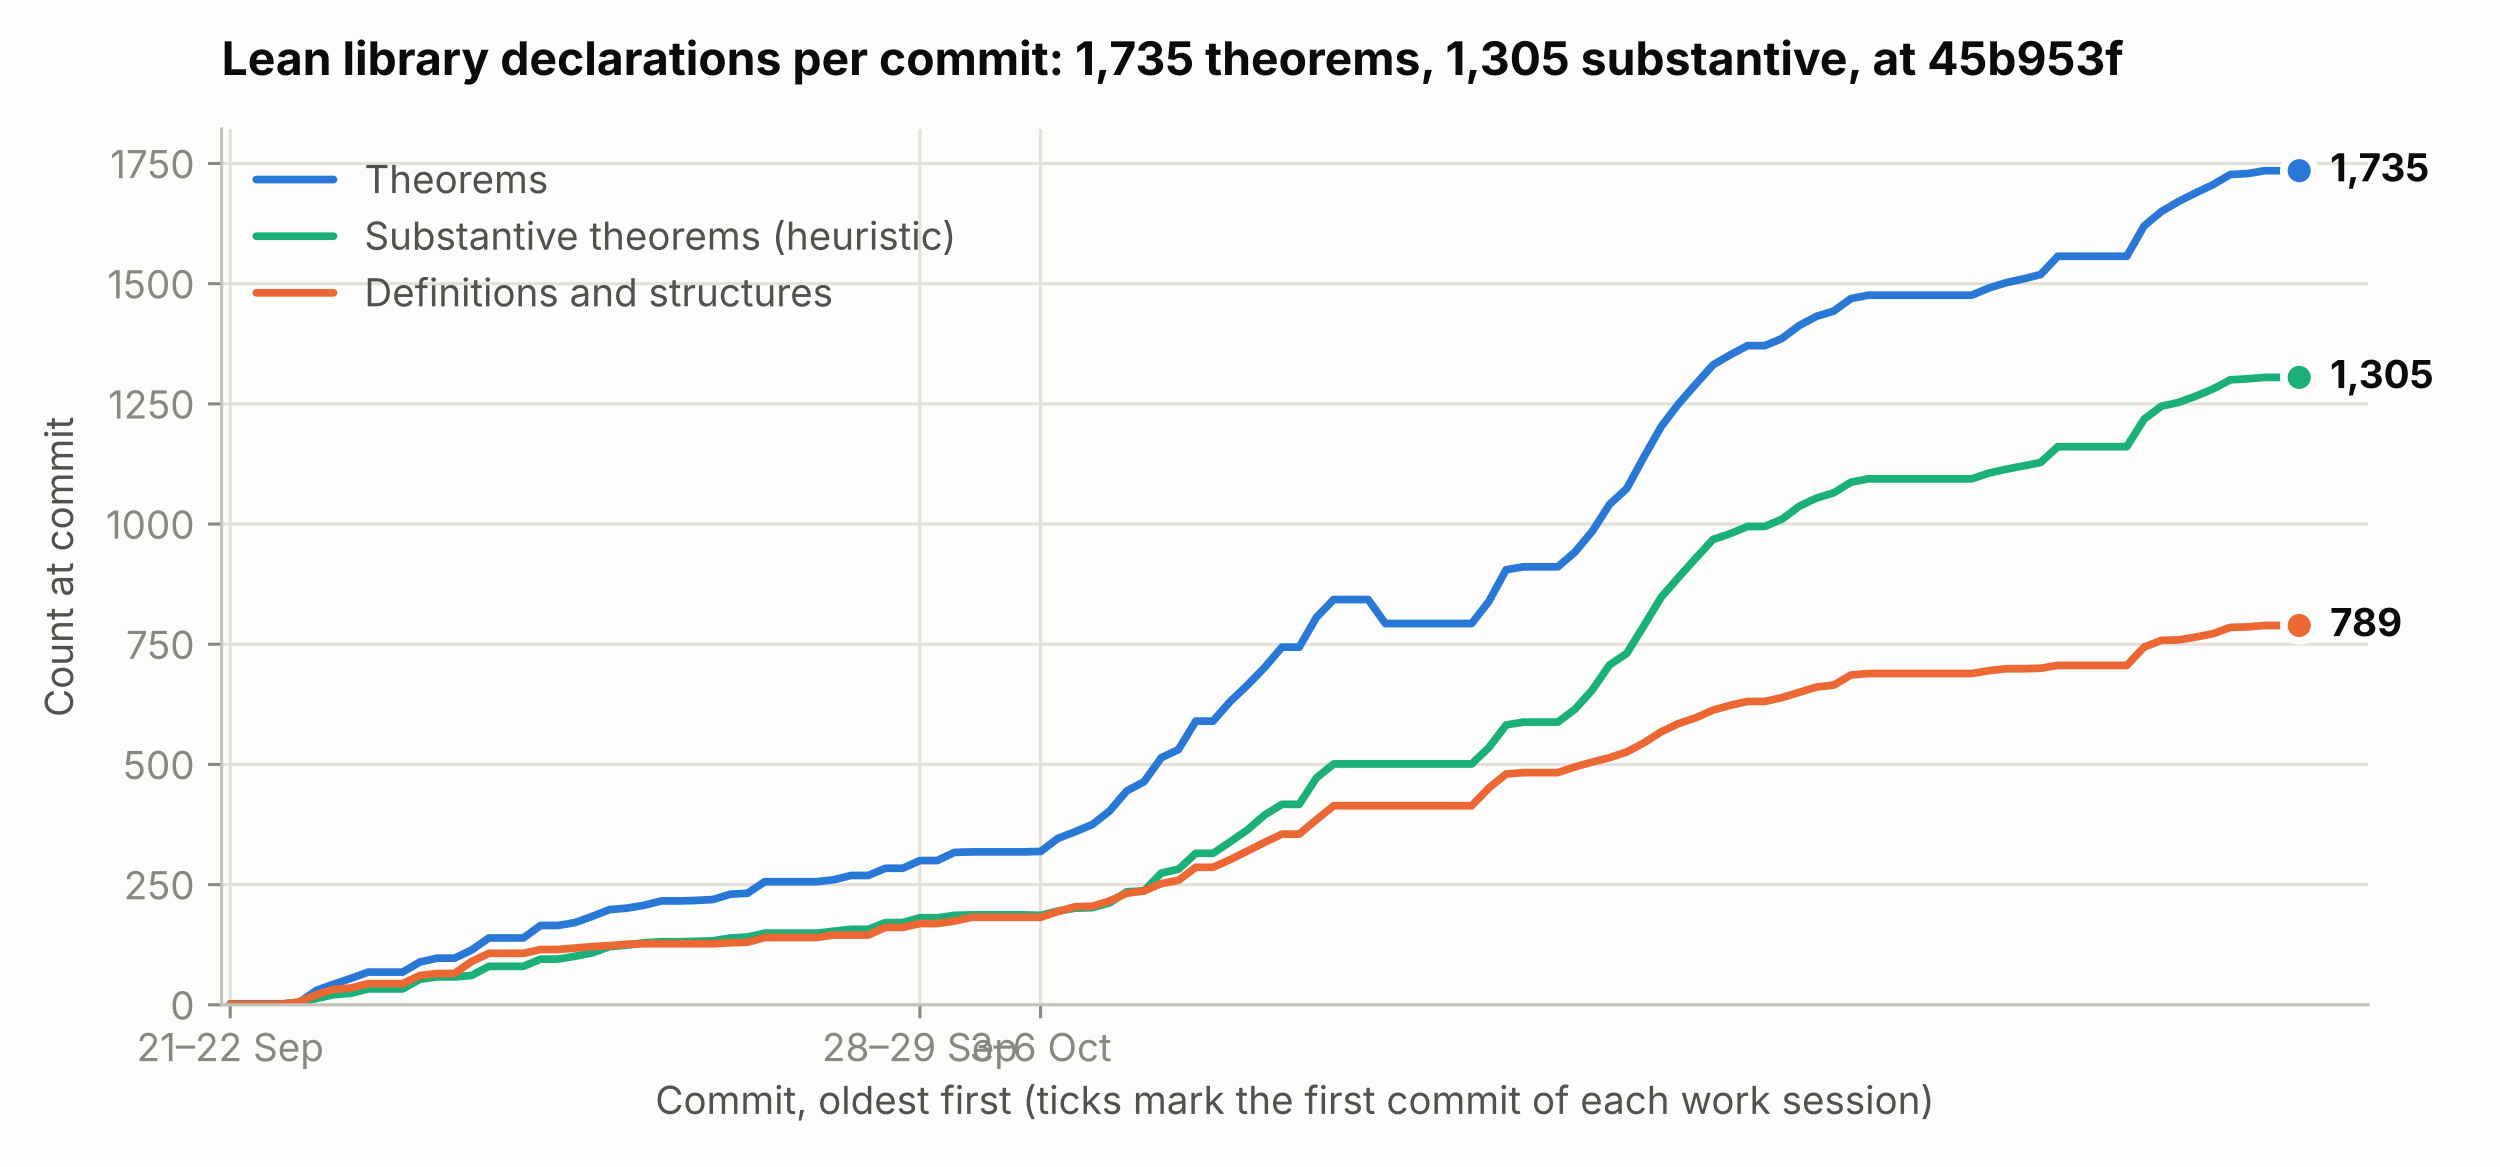
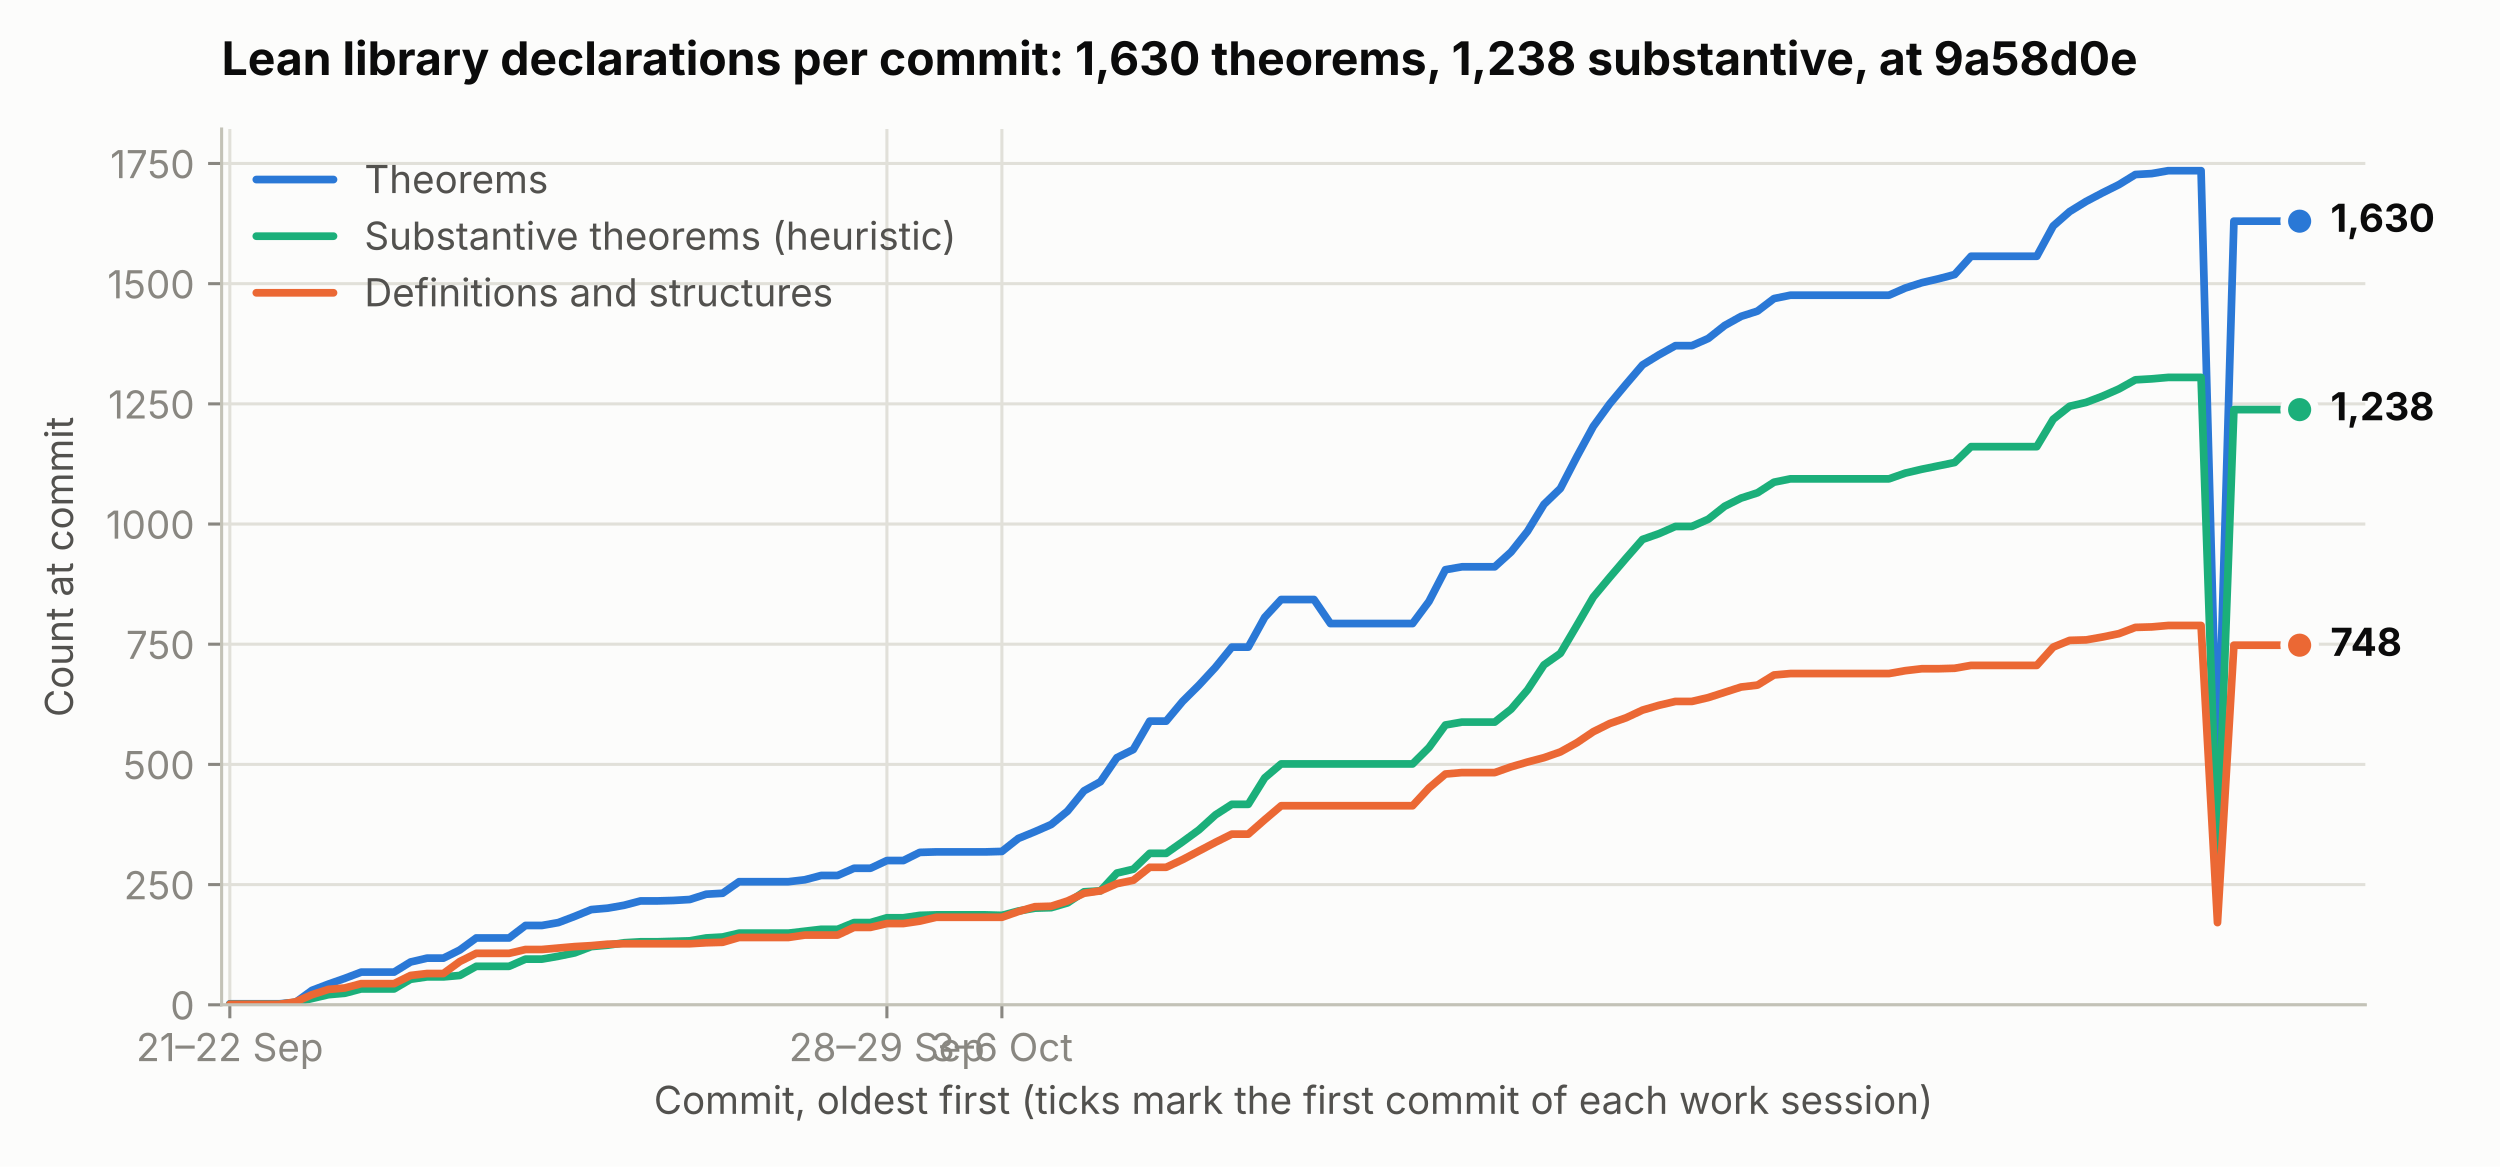
<svg xmlns="http://www.w3.org/2000/svg" xmlns:xlink="http://www.w3.org/1999/xlink" width="648pt" height="302.4pt" viewBox="0 0 648 302.4" version="1.1">
  <defs>
    <style type="text/css">*{stroke-linejoin: round; stroke-linecap: butt}</style>
  </defs>
  <g id="figure_1">
    <g id="patch_1">
      <path d="M 0 302.4 L 648 302.4 L 648 0 L 0 0 z " style="fill: #fcfcfb" />
    </g>
    <g id="axes_1">
      <g id="patch_2">
-         <path d="M 57.44 260.44 L 613.835 260.44 L 613.835 33.44 L 57.44 33.44 z " style="fill: #fcfcfb" />
+         <path d="M 57.44 260.44 L 613.093 260.44 L 613.093 33.44 L 57.44 33.44 z " style="fill: #fcfcfb" />
      </g>
      <g id="matplotlib.axis_1">
        <g id="xtick_1">
          <g id="line2d_1">
-             <path d="M 59.675 260.44 L 59.675 33.44 " clip-path="url(#p186a2ca321)" style="fill: none; stroke: #e1e0d9; stroke-width: 0.8; stroke-linecap: square" />
+             <path d="M 59.569 260.44 L 59.569 33.44 " clip-path="url(#p487f789a6a)" style="fill: none; stroke: #e1e0d9; stroke-width: 0.8; stroke-linecap: square" />
          </g>
          <g id="line2d_2">
            <defs>
              <path id="m02e6627c96" d="M 0 0 L 0 3.5 " style="stroke: #898781; stroke-width: 0.8" />
            </defs>
            <g>
-               <use xlink:href="#m02e6627c96" x="59.675" y="260.44" style="fill: #898781; stroke: #898781; stroke-width: 0.8" />
+               <use xlink:href="#m02e6627c96" x="59.569" y="260.44" style="fill: #898781; stroke: #898781; stroke-width: 0.8" />
            </g>
          </g>
          <g id="text_1">
-             <text style="font-size: 10px; font-family: 'Inter', 'Helvetica Neue', 'Arial', 'DejaVu Sans', sans-serif; text-anchor: middle; fill: #898781" x="59.675" y="275.038" transform="rotate(-0 59.67452 275.0384)">21–22 Sep</text>
+             <text style="font-size: 10px; font-family: 'Inter', 'Helvetica Neue', 'Arial', 'DejaVu Sans', sans-serif; text-anchor: middle; fill: #898781" x="59.569" y="275.038" transform="rotate(-0 59.56894 275.0384)">21–22 Sep</text>
          </g>
        </g>
        <g id="xtick_2">
          <g id="line2d_3">
-             <path d="M 238.436 260.44 L 238.436 33.44 " clip-path="url(#p186a2ca321)" style="fill: none; stroke: #e1e0d9; stroke-width: 0.8; stroke-linecap: square" />
+             <path d="M 229.884 260.44 L 229.884 33.44 " clip-path="url(#p487f789a6a)" style="fill: none; stroke: #e1e0d9; stroke-width: 0.8; stroke-linecap: square" />
          </g>
          <g id="line2d_4">
            <g>
-               <use xlink:href="#m02e6627c96" x="238.436" y="260.44" style="fill: #898781; stroke: #898781; stroke-width: 0.8" />
+               <use xlink:href="#m02e6627c96" x="229.884" y="260.44" style="fill: #898781; stroke: #898781; stroke-width: 0.8" />
            </g>
          </g>
          <g id="text_2">
-             <text style="font-size: 10px; font-family: 'Inter', 'Helvetica Neue', 'Arial', 'DejaVu Sans', sans-serif; text-anchor: middle; fill: #898781" x="238.436" y="275.038" transform="rotate(-0 238.4359 275.0384)">28–29 Sep</text>
+             <text style="font-size: 10px; font-family: 'Inter', 'Helvetica Neue', 'Arial', 'DejaVu Sans', sans-serif; text-anchor: middle; fill: #898781" x="229.884" y="275.038" transform="rotate(-0 229.8841 275.0384)">28–29 Sep</text>
          </g>
        </g>
        <g id="xtick_3">
          <g id="line2d_5">
-             <path d="M 269.719 260.44 L 269.719 33.44 " clip-path="url(#p186a2ca321)" style="fill: none; stroke: #e1e0d9; stroke-width: 0.8; stroke-linecap: square" />
+             <path d="M 259.689 260.44 L 259.689 33.44 " clip-path="url(#p487f789a6a)" style="fill: none; stroke: #e1e0d9; stroke-width: 0.8; stroke-linecap: square" />
          </g>
          <g id="line2d_6">
            <g>
-               <use xlink:href="#m02e6627c96" x="269.719" y="260.44" style="fill: #898781; stroke: #898781; stroke-width: 0.8" />
+               <use xlink:href="#m02e6627c96" x="259.689" y="260.44" style="fill: #898781; stroke: #898781; stroke-width: 0.8" />
            </g>
          </g>
          <g id="text_3">
-             <text style="font-size: 10px; font-family: 'Inter', 'Helvetica Neue', 'Arial', 'DejaVu Sans', sans-serif; text-anchor: middle; fill: #898781" x="269.719" y="275.038" transform="rotate(-0 269.7192 275.0384)">3–6 Oct</text>
+             <text style="font-size: 10px; font-family: 'Inter', 'Helvetica Neue', 'Arial', 'DejaVu Sans', sans-serif; text-anchor: middle; fill: #898781" x="259.689" y="275.038" transform="rotate(-0 259.6892 275.0384)">3–6 Oct</text>
          </g>
        </g>
        <g id="text_4">
-           <text style="font-size: 10px; font-family: 'Inter', 'Helvetica Neue', 'Arial', 'DejaVu Sans', sans-serif; text-anchor: middle; fill: #52514e" x="335.637" y="288.717" transform="rotate(-0 335.6375 288.7166)">Commit, oldest first (ticks mark the first commit of each work session)</text>
+           <text style="font-size: 10px; font-family: 'Inter', 'Helvetica Neue', 'Arial', 'DejaVu Sans', sans-serif; text-anchor: middle; fill: #52514e" x="335.267" y="288.717" transform="rotate(-0 335.2666 288.7166)">Commit, oldest first (ticks mark the first commit of each work session)</text>
        </g>
      </g>
      <g id="matplotlib.axis_2">
        <g id="ytick_1">
          <g id="line2d_7">
-             <path d="M 57.44 260.44 L 613.835 260.44 " clip-path="url(#p186a2ca321)" style="fill: none; stroke: #e1e0d9; stroke-width: 0.8; stroke-linecap: square" />
+             <path d="M 57.44 260.44 L 613.093 260.44 " clip-path="url(#p487f789a6a)" style="fill: none; stroke: #e1e0d9; stroke-width: 0.8; stroke-linecap: square" />
          </g>
          <g id="line2d_8">
            <defs>
              <path id="mba09e6026b" d="M 0 0 L -3.5 0 " style="stroke: #898781; stroke-width: 0.8" />
            </defs>
            <g>
              <use xlink:href="#mba09e6026b" x="57.44" y="260.44" style="fill: #898781; stroke: #898781; stroke-width: 0.8" />
            </g>
          </g>
          <g id="text_5">
            <text style="font-size: 10px; font-family: 'Inter', 'Helvetica Neue', 'Arial', 'DejaVu Sans', sans-serif; text-anchor: end; fill: #898781" x="50.44" y="264.239" transform="rotate(-0 50.44 264.2392)">0</text>
          </g>
        </g>
        <g id="ytick_2">
          <g id="line2d_9">
-             <path d="M 57.44 229.288 L 613.835 229.288 " clip-path="url(#p186a2ca321)" style="fill: none; stroke: #e1e0d9; stroke-width: 0.8; stroke-linecap: square" />
+             <path d="M 57.44 229.288 L 613.093 229.288 " clip-path="url(#p487f789a6a)" style="fill: none; stroke: #e1e0d9; stroke-width: 0.8; stroke-linecap: square" />
          </g>
          <g id="line2d_10">
            <g>
              <use xlink:href="#mba09e6026b" x="57.44" y="229.288" style="fill: #898781; stroke: #898781; stroke-width: 0.8" />
            </g>
          </g>
          <g id="text_6">
            <text style="font-size: 10px; font-family: 'Inter', 'Helvetica Neue', 'Arial', 'DejaVu Sans', sans-serif; text-anchor: end; fill: #898781" x="50.44" y="233.087" transform="rotate(-0 50.44 233.087)">250</text>
          </g>
        </g>
        <g id="ytick_3">
          <g id="line2d_11">
-             <path d="M 57.44 198.136 L 613.835 198.136 " clip-path="url(#p186a2ca321)" style="fill: none; stroke: #e1e0d9; stroke-width: 0.8; stroke-linecap: square" />
+             <path d="M 57.44 198.136 L 613.093 198.136 " clip-path="url(#p487f789a6a)" style="fill: none; stroke: #e1e0d9; stroke-width: 0.8; stroke-linecap: square" />
          </g>
          <g id="line2d_12">
            <g>
              <use xlink:href="#mba09e6026b" x="57.44" y="198.136" style="fill: #898781; stroke: #898781; stroke-width: 0.8" />
            </g>
          </g>
          <g id="text_7">
            <text style="font-size: 10px; font-family: 'Inter', 'Helvetica Neue', 'Arial', 'DejaVu Sans', sans-serif; text-anchor: end; fill: #898781" x="50.44" y="201.935" transform="rotate(-0 50.44 201.9348)">500</text>
          </g>
        </g>
        <g id="ytick_4">
          <g id="line2d_13">
-             <path d="M 57.44 166.983 L 613.835 166.983 " clip-path="url(#p186a2ca321)" style="fill: none; stroke: #e1e0d9; stroke-width: 0.8; stroke-linecap: square" />
+             <path d="M 57.44 166.983 L 613.093 166.983 " clip-path="url(#p487f789a6a)" style="fill: none; stroke: #e1e0d9; stroke-width: 0.8; stroke-linecap: square" />
          </g>
          <g id="line2d_14">
            <g>
              <use xlink:href="#mba09e6026b" x="57.44" y="166.983" style="fill: #898781; stroke: #898781; stroke-width: 0.8" />
            </g>
          </g>
          <g id="text_8">
            <text style="font-size: 10px; font-family: 'Inter', 'Helvetica Neue', 'Arial', 'DejaVu Sans', sans-serif; text-anchor: end; fill: #898781" x="50.44" y="170.783" transform="rotate(-0 50.44 170.7826)">750</text>
          </g>
        </g>
        <g id="ytick_5">
          <g id="line2d_15">
-             <path d="M 57.44 135.831 L 613.835 135.831 " clip-path="url(#p186a2ca321)" style="fill: none; stroke: #e1e0d9; stroke-width: 0.8; stroke-linecap: square" />
+             <path d="M 57.44 135.831 L 613.093 135.831 " clip-path="url(#p487f789a6a)" style="fill: none; stroke: #e1e0d9; stroke-width: 0.8; stroke-linecap: square" />
          </g>
          <g id="line2d_16">
            <g>
              <use xlink:href="#mba09e6026b" x="57.44" y="135.831" style="fill: #898781; stroke: #898781; stroke-width: 0.8" />
            </g>
          </g>
          <g id="text_9">
            <text style="font-size: 10px; font-family: 'Inter', 'Helvetica Neue', 'Arial', 'DejaVu Sans', sans-serif; text-anchor: end; fill: #898781" x="50.44" y="139.63" transform="rotate(-0 50.44 139.6303)">1000</text>
          </g>
        </g>
        <g id="ytick_6">
          <g id="line2d_17">
-             <path d="M 57.44 104.679 L 613.835 104.679 " clip-path="url(#p186a2ca321)" style="fill: none; stroke: #e1e0d9; stroke-width: 0.8; stroke-linecap: square" />
+             <path d="M 57.44 104.679 L 613.093 104.679 " clip-path="url(#p487f789a6a)" style="fill: none; stroke: #e1e0d9; stroke-width: 0.8; stroke-linecap: square" />
          </g>
          <g id="line2d_18">
            <g>
              <use xlink:href="#mba09e6026b" x="57.44" y="104.679" style="fill: #898781; stroke: #898781; stroke-width: 0.8" />
            </g>
          </g>
          <g id="text_10">
            <text style="font-size: 10px; font-family: 'Inter', 'Helvetica Neue', 'Arial', 'DejaVu Sans', sans-serif; text-anchor: end; fill: #898781" x="50.44" y="108.478" transform="rotate(-0 50.44 108.4781)">1250</text>
          </g>
        </g>
        <g id="ytick_7">
          <g id="line2d_19">
-             <path d="M 57.44 73.527 L 613.835 73.527 " clip-path="url(#p186a2ca321)" style="fill: none; stroke: #e1e0d9; stroke-width: 0.8; stroke-linecap: square" />
+             <path d="M 57.44 73.527 L 613.093 73.527 " clip-path="url(#p487f789a6a)" style="fill: none; stroke: #e1e0d9; stroke-width: 0.8; stroke-linecap: square" />
          </g>
          <g id="line2d_20">
            <g>
              <use xlink:href="#mba09e6026b" x="57.44" y="73.527" style="fill: #898781; stroke: #898781; stroke-width: 0.8" />
            </g>
          </g>
          <g id="text_11">
            <text style="font-size: 10px; font-family: 'Inter', 'Helvetica Neue', 'Arial', 'DejaVu Sans', sans-serif; text-anchor: end; fill: #898781" x="50.44" y="77.326" transform="rotate(-0 50.44 77.3259)">1500</text>
          </g>
        </g>
        <g id="ytick_8">
          <g id="line2d_21">
-             <path d="M 57.44 42.374 L 613.835 42.374 " clip-path="url(#p186a2ca321)" style="fill: none; stroke: #e1e0d9; stroke-width: 0.8; stroke-linecap: square" />
+             <path d="M 57.44 42.374 L 613.093 42.374 " clip-path="url(#p487f789a6a)" style="fill: none; stroke: #e1e0d9; stroke-width: 0.8; stroke-linecap: square" />
          </g>
          <g id="line2d_22">
            <g>
              <use xlink:href="#mba09e6026b" x="57.44" y="42.374" style="fill: #898781; stroke: #898781; stroke-width: 0.8" />
            </g>
          </g>
          <g id="text_12">
            <text style="font-size: 10px; font-family: 'Inter', 'Helvetica Neue', 'Arial', 'DejaVu Sans', sans-serif; text-anchor: end; fill: #898781" x="50.44" y="46.174" transform="rotate(-0 50.44 46.17368)">1750</text>
          </g>
        </g>
        <g id="text_13">
          <text style="font-size: 10px; font-family: 'Inter', 'Helvetica Neue', 'Arial', 'DejaVu Sans', sans-serif; text-anchor: middle; fill: #52514e" x="18.91" y="146.94" transform="rotate(-90 18.91031 146.94)">Count at commit</text>
        </g>
      </g>
      <g id="line2d_23">
-         <path d="M 59.675 260.191 L 64.144 260.191 L 68.613 260.191 L 73.082 260.191 L 77.551 259.817 L 82.02 256.702 L 86.489 255.082 L 90.958 253.587 L 95.427 251.967 L 99.896 251.967 L 104.365 251.967 L 108.834 249.35 L 113.303 248.353 L 117.772 248.353 L 122.241 246.235 L 126.71 243.119 L 131.179 243.119 L 135.648 243.119 L 140.117 239.88 L 144.586 239.88 L 149.055 239.132 L 153.524 237.512 L 157.993 235.767 L 162.462 235.394 L 166.931 234.646 L 171.4 233.524 L 175.869 233.524 L 180.338 233.4 L 184.808 233.151 L 189.277 231.78 L 193.746 231.531 L 198.215 228.54 L 202.684 228.54 L 207.153 228.54 L 211.622 228.54 L 216.091 228.042 L 220.56 226.92 L 225.029 226.92 L 229.498 225.051 L 233.967 225.051 L 238.436 223.057 L 242.905 223.057 L 247.374 220.939 L 251.843 220.814 L 256.312 220.814 L 260.781 220.814 L 265.25 220.814 L 269.719 220.69 L 274.188 217.325 L 278.657 215.581 L 283.126 213.712 L 287.595 210.223 L 292.064 204.989 L 296.533 202.621 L 301.002 196.391 L 305.471 194.273 L 309.941 186.921 L 314.41 186.921 L 318.879 181.812 L 323.348 177.575 L 327.817 172.965 L 332.286 167.731 L 336.755 167.731 L 341.224 160.005 L 345.693 155.395 L 350.162 155.395 L 354.631 155.395 L 359.1 161.625 L 363.569 161.625 L 368.038 161.625 L 372.507 161.625 L 376.976 161.625 L 381.445 161.625 L 385.914 155.893 L 390.383 147.669 L 394.852 146.921 L 399.321 146.921 L 403.79 146.921 L 408.259 143.058 L 412.728 137.7 L 417.197 130.722 L 421.666 126.61 L 426.135 118.386 L 430.604 110.536 L 435.074 104.679 L 439.543 99.57 L 444.012 94.586 L 448.481 91.969 L 452.95 89.601 L 457.419 89.601 L 461.888 87.732 L 466.357 84.368 L 470.826 82 L 475.295 80.629 L 479.764 77.39 L 484.233 76.517 L 488.702 76.517 L 493.171 76.517 L 497.64 76.517 L 502.109 76.517 L 506.578 76.517 L 511.047 76.517 L 515.516 74.648 L 519.985 73.277 L 524.454 72.281 L 528.923 71.159 L 533.392 66.424 L 537.861 66.424 L 542.33 66.424 L 546.799 66.424 L 551.268 66.424 L 555.737 58.574 L 560.207 54.835 L 564.676 52.219 L 569.145 49.976 L 573.614 47.857 L 578.083 45.24 L 582.552 44.991 L 587.021 44.244 L 591.49 44.244 L 595.959 44.244 " clip-path="url(#p186a2ca321)" style="fill: none; stroke: #2a78d6; stroke-width: 2; stroke-linecap: round" />
+         <path d="M 59.569 260.191 L 63.827 260.191 L 68.085 260.191 L 72.343 260.191 L 76.6 259.817 L 80.858 256.702 L 85.116 255.082 L 89.374 253.587 L 93.632 251.967 L 97.89 251.967 L 102.148 251.967 L 106.406 249.35 L 110.663 248.353 L 114.921 248.353 L 119.179 246.235 L 123.437 243.119 L 127.695 243.119 L 131.953 243.119 L 136.211 239.88 L 140.469 239.88 L 144.727 239.132 L 148.984 237.512 L 153.242 235.767 L 157.5 235.394 L 161.758 234.646 L 166.016 233.524 L 170.274 233.524 L 174.532 233.4 L 178.79 233.151 L 183.047 231.78 L 187.305 231.531 L 191.563 228.54 L 195.821 228.54 L 200.079 228.54 L 204.337 228.54 L 208.595 228.042 L 212.853 226.92 L 217.11 226.92 L 221.368 225.051 L 225.626 225.051 L 229.884 223.057 L 234.142 223.057 L 238.4 220.939 L 242.658 220.814 L 246.916 220.814 L 251.173 220.814 L 255.431 220.814 L 259.689 220.69 L 263.947 217.325 L 268.205 215.581 L 272.463 213.712 L 276.721 210.223 L 280.979 204.989 L 285.236 202.621 L 289.494 196.391 L 293.752 194.273 L 298.01 186.921 L 302.268 186.921 L 306.526 181.812 L 310.784 177.575 L 315.042 172.965 L 319.3 167.731 L 323.557 167.731 L 327.815 160.005 L 332.073 155.395 L 336.331 155.395 L 340.589 155.395 L 344.847 161.625 L 349.105 161.625 L 353.363 161.625 L 357.62 161.625 L 361.878 161.625 L 366.136 161.625 L 370.394 155.893 L 374.652 147.669 L 378.91 146.921 L 383.168 146.921 L 387.426 146.921 L 391.683 143.058 L 395.941 137.7 L 400.199 130.722 L 404.457 126.61 L 408.715 118.386 L 412.973 110.536 L 417.231 104.679 L 421.489 99.57 L 425.746 94.586 L 430.004 91.969 L 434.262 89.601 L 438.52 89.601 L 442.778 87.732 L 447.036 84.368 L 451.294 82 L 455.552 80.629 L 459.809 77.39 L 464.067 76.517 L 468.325 76.517 L 472.583 76.517 L 476.841 76.517 L 481.099 76.517 L 485.357 76.517 L 489.615 76.517 L 493.873 74.648 L 498.13 73.277 L 502.388 72.281 L 506.646 71.159 L 510.904 66.424 L 515.162 66.424 L 519.42 66.424 L 523.678 66.424 L 527.936 66.424 L 532.193 58.574 L 536.451 54.835 L 540.709 52.219 L 544.967 49.976 L 549.225 47.857 L 553.483 45.24 L 557.741 44.991 L 561.999 44.244 L 566.256 44.244 L 570.514 44.244 L 574.772 202.497 L 579.03 57.328 L 583.288 57.328 L 587.546 57.328 L 591.804 57.328 L 596.062 57.328 " clip-path="url(#p487f789a6a)" style="fill: none; stroke: #2a78d6; stroke-width: 2; stroke-linecap: round" />
      </g>
      <g id="line2d_24">
        <defs>
          <path id="m0a6db412ab" d="M 0 4 C 1.061 4 2.078 3.579 2.828 2.828 C 3.579 2.078 4 1.061 4 0 C 4 -1.061 3.579 -2.078 2.828 -2.828 C 2.078 -3.579 1.061 -4 0 -4 C -1.061 -4 -2.078 -3.579 -2.828 -2.828 C -3.579 -2.078 -4 -1.061 -4 0 C -4 1.061 -3.579 2.078 -2.828 2.828 C -2.078 3.579 -1.061 4 0 4 z " style="stroke: #fcfcfb; stroke-width: 2" />
        </defs>
-         <g clip-path="url(#p186a2ca321)">
-           <use xlink:href="#m0a6db412ab" x="595.959" y="44.244" style="fill: #2a78d6; stroke: #fcfcfb; stroke-width: 2" />
+         <g clip-path="url(#p487f789a6a)">
+           <use xlink:href="#m0a6db412ab" x="596.062" y="57.328" style="fill: #2a78d6; stroke: #fcfcfb; stroke-width: 2" />
        </g>
      </g>
      <g id="line2d_25">
-         <path d="M 59.675 260.315 L 64.144 260.315 L 68.613 260.315 L 73.082 260.315 L 77.551 259.817 L 82.02 258.82 L 86.489 257.823 L 90.958 257.449 L 95.427 256.328 L 99.896 256.328 L 104.365 256.328 L 108.834 253.836 L 113.303 253.213 L 117.772 253.213 L 122.241 252.839 L 126.71 250.471 L 131.179 250.471 L 135.648 250.471 L 140.117 248.602 L 144.586 248.602 L 149.055 247.855 L 153.524 246.982 L 157.993 245.362 L 162.462 244.988 L 166.931 244.365 L 171.4 244.116 L 175.869 244.116 L 180.338 243.992 L 184.808 243.867 L 189.277 243.119 L 193.746 242.87 L 198.215 241.873 L 202.684 241.873 L 207.153 241.873 L 211.622 241.873 L 216.091 241.375 L 220.56 240.876 L 225.029 240.876 L 229.498 239.132 L 233.967 239.132 L 238.436 237.886 L 242.905 237.886 L 247.374 237.263 L 251.843 237.138 L 256.312 237.138 L 260.781 237.138 L 265.25 237.138 L 269.719 237.263 L 274.188 236.141 L 278.657 235.394 L 283.126 235.269 L 287.595 234.023 L 292.064 231.157 L 296.533 230.908 L 301.002 226.297 L 305.471 225.3 L 309.941 221.188 L 314.41 221.188 L 318.879 218.198 L 323.348 215.082 L 327.817 211.219 L 332.286 208.478 L 336.755 208.478 L 341.224 201.625 L 345.693 198.011 L 350.162 198.011 L 354.631 198.011 L 359.1 198.011 L 363.569 198.011 L 368.038 198.011 L 372.507 198.011 L 376.976 198.011 L 381.445 198.011 L 385.914 193.774 L 390.383 187.918 L 394.852 187.17 L 399.321 187.17 L 403.79 187.17 L 408.259 183.806 L 412.728 178.821 L 417.197 172.342 L 421.666 169.351 L 426.135 162.124 L 430.604 154.772 L 435.074 149.663 L 439.543 144.678 L 444.012 139.819 L 448.481 138.323 L 452.95 136.454 L 457.419 136.454 L 461.888 134.585 L 466.357 131.221 L 470.826 129.102 L 475.295 127.732 L 479.764 124.99 L 484.233 124.118 L 488.702 124.118 L 493.171 124.118 L 497.64 124.118 L 502.109 124.118 L 506.578 124.118 L 511.047 124.118 L 515.516 122.623 L 519.985 121.626 L 524.454 120.753 L 528.923 119.881 L 533.392 115.769 L 537.861 115.769 L 542.33 115.769 L 546.799 115.769 L 551.268 115.769 L 555.737 108.666 L 560.207 105.302 L 564.676 104.305 L 569.145 102.685 L 573.614 100.816 L 578.083 98.448 L 582.552 98.199 L 587.021 97.825 L 591.49 97.825 L 595.959 97.825 " clip-path="url(#p186a2ca321)" style="fill: none; stroke: #1baf7a; stroke-width: 2; stroke-linecap: round" />
+         <path d="M 59.569 260.315 L 63.827 260.315 L 68.085 260.315 L 72.343 260.315 L 76.6 259.817 L 80.858 258.82 L 85.116 257.823 L 89.374 257.449 L 93.632 256.328 L 97.89 256.328 L 102.148 256.328 L 106.406 253.836 L 110.663 253.213 L 114.921 253.213 L 119.179 252.839 L 123.437 250.471 L 127.695 250.471 L 131.953 250.471 L 136.211 248.602 L 140.469 248.602 L 144.727 247.855 L 148.984 246.982 L 153.242 245.362 L 157.5 244.988 L 161.758 244.365 L 166.016 244.116 L 170.274 244.116 L 174.532 243.992 L 178.79 243.867 L 183.047 243.119 L 187.305 242.87 L 191.563 241.873 L 195.821 241.873 L 200.079 241.873 L 204.337 241.873 L 208.595 241.375 L 212.853 240.876 L 217.11 240.876 L 221.368 239.132 L 225.626 239.132 L 229.884 237.886 L 234.142 237.886 L 238.4 237.263 L 242.658 237.138 L 246.916 237.138 L 251.173 237.138 L 255.431 237.138 L 259.689 237.263 L 263.947 236.141 L 268.205 235.394 L 272.463 235.269 L 276.721 234.023 L 280.979 231.157 L 285.236 230.908 L 289.494 226.297 L 293.752 225.3 L 298.01 221.188 L 302.268 221.188 L 306.526 218.198 L 310.784 215.082 L 315.042 211.219 L 319.3 208.478 L 323.557 208.478 L 327.815 201.625 L 332.073 198.011 L 336.331 198.011 L 340.589 198.011 L 344.847 198.011 L 349.105 198.011 L 353.363 198.011 L 357.62 198.011 L 361.878 198.011 L 366.136 198.011 L 370.394 193.774 L 374.652 187.918 L 378.91 187.17 L 383.168 187.17 L 387.426 187.17 L 391.683 183.806 L 395.941 178.821 L 400.199 172.342 L 404.457 169.351 L 408.715 162.124 L 412.973 154.772 L 417.231 149.663 L 421.489 144.678 L 425.746 139.819 L 430.004 138.323 L 434.262 136.454 L 438.52 136.454 L 442.778 134.585 L 447.036 131.221 L 451.294 129.102 L 455.552 127.732 L 459.809 124.99 L 464.067 124.118 L 468.325 124.118 L 472.583 124.118 L 476.841 124.118 L 481.099 124.118 L 485.357 124.118 L 489.615 124.118 L 493.873 122.623 L 498.13 121.626 L 502.388 120.753 L 506.646 119.881 L 510.904 115.769 L 515.162 115.769 L 519.42 115.769 L 523.678 115.769 L 527.936 115.769 L 532.193 108.666 L 536.451 105.302 L 540.709 104.305 L 544.967 102.685 L 549.225 100.816 L 553.483 98.448 L 557.741 98.199 L 561.999 97.825 L 566.256 97.825 L 570.514 97.825 L 574.772 222.684 L 579.03 106.174 L 583.288 106.174 L 587.546 106.174 L 591.804 106.174 L 596.062 106.174 " clip-path="url(#p487f789a6a)" style="fill: none; stroke: #1baf7a; stroke-width: 2; stroke-linecap: round" />
      </g>
      <g id="line2d_26">
        <defs>
          <path id="m3a7581996c" d="M 0 4 C 1.061 4 2.078 3.579 2.828 2.828 C 3.579 2.078 4 1.061 4 0 C 4 -1.061 3.579 -2.078 2.828 -2.828 C 2.078 -3.579 1.061 -4 0 -4 C -1.061 -4 -2.078 -3.579 -2.828 -2.828 C -3.579 -2.078 -4 -1.061 -4 0 C -4 1.061 -3.579 2.078 -2.828 2.828 C -2.078 3.579 -1.061 4 0 4 z " style="stroke: #fcfcfb; stroke-width: 2" />
        </defs>
-         <g clip-path="url(#p186a2ca321)">
-           <use xlink:href="#m3a7581996c" x="595.959" y="97.825" style="fill: #1baf7a; stroke: #fcfcfb; stroke-width: 2" />
+         <g clip-path="url(#p487f789a6a)">
+           <use xlink:href="#m3a7581996c" x="596.062" y="106.174" style="fill: #1baf7a; stroke: #fcfcfb; stroke-width: 2" />
        </g>
      </g>
      <g id="line2d_27">
-         <path d="M 59.675 260.315 L 64.144 260.315 L 68.613 260.315 L 73.082 260.315 L 77.551 259.692 L 82.02 257.823 L 86.489 256.453 L 90.958 256.079 L 95.427 254.957 L 99.896 254.957 L 104.365 254.957 L 108.834 252.839 L 113.303 252.34 L 117.772 252.34 L 122.241 249.225 L 126.71 247.107 L 131.179 247.107 L 135.648 247.107 L 140.117 246.11 L 144.586 246.11 L 149.055 245.736 L 153.524 245.362 L 157.993 245.113 L 162.462 244.739 L 166.931 244.615 L 171.4 244.615 L 175.869 244.615 L 180.338 244.615 L 184.808 244.615 L 189.277 244.365 L 193.746 244.241 L 198.215 242.995 L 202.684 242.995 L 207.153 242.995 L 211.622 242.995 L 216.091 242.372 L 220.56 242.372 L 225.029 242.372 L 229.498 240.378 L 233.967 240.378 L 238.436 239.381 L 242.905 239.381 L 247.374 238.758 L 251.843 237.761 L 256.312 237.761 L 260.781 237.761 L 265.25 237.761 L 269.719 237.761 L 274.188 236.266 L 278.657 235.02 L 283.126 234.895 L 287.595 233.524 L 292.064 231.531 L 296.533 230.908 L 301.002 229.039 L 305.471 228.166 L 309.941 224.802 L 314.41 224.802 L 318.879 222.808 L 323.348 220.565 L 327.817 218.322 L 332.286 216.204 L 336.755 216.204 L 341.224 212.466 L 345.693 208.852 L 350.162 208.852 L 354.631 208.852 L 359.1 208.852 L 363.569 208.852 L 368.038 208.852 L 372.507 208.852 L 376.976 208.852 L 381.445 208.852 L 385.914 204.241 L 390.383 200.628 L 394.852 200.254 L 399.321 200.254 L 403.79 200.254 L 408.259 198.759 L 412.728 197.513 L 417.197 196.391 L 421.666 194.896 L 426.135 192.528 L 430.604 189.662 L 435.074 187.544 L 439.543 186.048 L 444.012 184.055 L 448.481 182.809 L 452.95 181.812 L 457.419 181.812 L 461.888 180.815 L 466.357 179.444 L 470.826 178.074 L 475.295 177.575 L 479.764 174.958 L 484.233 174.584 L 488.702 174.584 L 493.171 174.584 L 497.64 174.584 L 502.109 174.584 L 506.578 174.584 L 511.047 174.584 L 515.516 173.837 L 519.985 173.338 L 524.454 173.338 L 528.923 173.214 L 533.392 172.466 L 537.861 172.466 L 542.33 172.466 L 546.799 172.466 L 551.268 172.466 L 555.737 167.731 L 560.207 165.986 L 564.676 165.862 L 569.145 165.114 L 573.614 164.242 L 578.083 162.622 L 582.552 162.497 L 587.021 162.124 L 591.49 162.124 L 595.959 162.124 " clip-path="url(#p186a2ca321)" style="fill: none; stroke: #eb6834; stroke-width: 2; stroke-linecap: round" />
+         <path d="M 59.569 260.315 L 63.827 260.315 L 68.085 260.315 L 72.343 260.315 L 76.6 259.692 L 80.858 257.823 L 85.116 256.453 L 89.374 256.079 L 93.632 254.957 L 97.89 254.957 L 102.148 254.957 L 106.406 252.839 L 110.663 252.34 L 114.921 252.34 L 119.179 249.225 L 123.437 247.107 L 127.695 247.107 L 131.953 247.107 L 136.211 246.11 L 140.469 246.11 L 144.727 245.736 L 148.984 245.362 L 153.242 245.113 L 157.5 244.739 L 161.758 244.615 L 166.016 244.615 L 170.274 244.615 L 174.532 244.615 L 178.79 244.615 L 183.047 244.365 L 187.305 244.241 L 191.563 242.995 L 195.821 242.995 L 200.079 242.995 L 204.337 242.995 L 208.595 242.372 L 212.853 242.372 L 217.11 242.372 L 221.368 240.378 L 225.626 240.378 L 229.884 239.381 L 234.142 239.381 L 238.4 238.758 L 242.658 237.761 L 246.916 237.761 L 251.173 237.761 L 255.431 237.761 L 259.689 237.761 L 263.947 236.266 L 268.205 235.02 L 272.463 234.895 L 276.721 233.524 L 280.979 231.531 L 285.236 230.908 L 289.494 229.039 L 293.752 228.166 L 298.01 224.802 L 302.268 224.802 L 306.526 222.808 L 310.784 220.565 L 315.042 218.322 L 319.3 216.204 L 323.557 216.204 L 327.815 212.466 L 332.073 208.852 L 336.331 208.852 L 340.589 208.852 L 344.847 208.852 L 349.105 208.852 L 353.363 208.852 L 357.62 208.852 L 361.878 208.852 L 366.136 208.852 L 370.394 204.241 L 374.652 200.628 L 378.91 200.254 L 383.168 200.254 L 387.426 200.254 L 391.683 198.759 L 395.941 197.513 L 400.199 196.391 L 404.457 194.896 L 408.715 192.528 L 412.973 189.662 L 417.231 187.544 L 421.489 186.048 L 425.746 184.055 L 430.004 182.809 L 434.262 181.812 L 438.52 181.812 L 442.778 180.815 L 447.036 179.444 L 451.294 178.074 L 455.552 177.575 L 459.809 174.958 L 464.067 174.584 L 468.325 174.584 L 472.583 174.584 L 476.841 174.584 L 481.099 174.584 L 485.357 174.584 L 489.615 174.584 L 493.873 173.837 L 498.13 173.338 L 502.388 173.338 L 506.646 173.214 L 510.904 172.466 L 515.162 172.466 L 519.42 172.466 L 523.678 172.466 L 527.936 172.466 L 532.193 167.731 L 536.451 165.986 L 540.709 165.862 L 544.967 165.114 L 549.225 164.242 L 553.483 162.622 L 557.741 162.497 L 561.999 162.124 L 566.256 162.124 L 570.514 162.124 L 574.772 239.132 L 579.03 167.233 L 583.288 167.233 L 587.546 167.233 L 591.804 167.233 L 596.062 167.233 " clip-path="url(#p487f789a6a)" style="fill: none; stroke: #eb6834; stroke-width: 2; stroke-linecap: round" />
      </g>
      <g id="line2d_28">
        <defs>
          <path id="mdf5fe9879e" d="M 0 4 C 1.061 4 2.078 3.579 2.828 2.828 C 3.579 2.078 4 1.061 4 0 C 4 -1.061 3.579 -2.078 2.828 -2.828 C 2.078 -3.579 1.061 -4 0 -4 C -1.061 -4 -2.078 -3.579 -2.828 -2.828 C -3.579 -2.078 -4 -1.061 -4 0 C -4 1.061 -3.579 2.078 -2.828 2.828 C -2.078 3.579 -1.061 4 0 4 z " style="stroke: #fcfcfb; stroke-width: 2" />
        </defs>
-         <g clip-path="url(#p186a2ca321)">
-           <use xlink:href="#mdf5fe9879e" x="595.959" y="162.124" style="fill: #eb6834; stroke: #fcfcfb; stroke-width: 2" />
+         <g clip-path="url(#p487f789a6a)">
+           <use xlink:href="#mdf5fe9879e" x="596.062" y="167.233" style="fill: #eb6834; stroke: #fcfcfb; stroke-width: 2" />
        </g>
      </g>
      <g id="patch_3">
        <path d="M 57.44 260.44 L 57.44 33.44 " style="fill: none; stroke: #c3c2b7; stroke-width: 0.8; stroke-linejoin: miter; stroke-linecap: square" />
      </g>
      <g id="patch_4">
-         <path d="M 57.44 260.44 L 613.835 260.44 " style="fill: none; stroke: #c3c2b7; stroke-width: 0.8; stroke-linejoin: miter; stroke-linecap: square" />
+         <path d="M 57.44 260.44 L 613.093 260.44 " style="fill: none; stroke: #c3c2b7; stroke-width: 0.8; stroke-linejoin: miter; stroke-linecap: square" />
      </g>
      <g id="text_14">
-         <text style="font-weight: 700; font-size: 10px; font-family: 'Inter', 'Helvetica Neue', 'Arial', 'DejaVu Sans', sans-serif; text-anchor: start; fill: #0b0b0b" x="603.959" y="47.003" transform="rotate(-0 603.9588 47.00297)">1,735</text>
+         <text style="font-weight: 700; font-size: 10px; font-family: 'Inter', 'Helvetica Neue', 'Arial', 'DejaVu Sans', sans-serif; text-anchor: start; fill: #0b0b0b" x="604.062" y="60.087" transform="rotate(-0 604.0616 60.0869)">1,630</text>
      </g>
      <g id="text_15">
-         <text style="font-weight: 700; font-size: 10px; font-family: 'Inter', 'Helvetica Neue', 'Arial', 'DejaVu Sans', sans-serif; text-anchor: start; fill: #0b0b0b" x="603.959" y="100.585" transform="rotate(-0 603.9588 100.5848)">1,305</text>
+         <text style="font-weight: 700; font-size: 10px; font-family: 'Inter', 'Helvetica Neue', 'Arial', 'DejaVu Sans', sans-serif; text-anchor: start; fill: #0b0b0b" x="604.062" y="108.934" transform="rotate(-0 604.0616 108.9336)">1,238</text>
      </g>
      <g id="text_16">
-         <text style="font-weight: 700; font-size: 10px; font-family: 'Inter', 'Helvetica Neue', 'Arial', 'DejaVu Sans', sans-serif; text-anchor: start; fill: #0b0b0b" x="603.959" y="164.883" transform="rotate(-0 603.9588 164.883)">789</text>
+         <text style="font-weight: 700; font-size: 10px; font-family: 'Inter', 'Helvetica Neue', 'Arial', 'DejaVu Sans', sans-serif; text-anchor: start; fill: #0b0b0b" x="604.062" y="169.992" transform="rotate(-0 604.0616 169.9919)">748</text>
      </g>
      <g id="text_17">
-         <text style="font-weight: 700; font-size: 12px; font-family: 'Inter', 'Helvetica Neue', 'Arial', 'DejaVu Sans', sans-serif; text-anchor: start; fill: #0b0b0b" x="57.44" y="19.44" transform="rotate(-0 57.44 19.44)">Lean library declarations per commit: 1,735 theorems, 1,305 substantive, at 45b953f</text>
+         <text style="font-weight: 700; font-size: 12px; font-family: 'Inter', 'Helvetica Neue', 'Arial', 'DejaVu Sans', sans-serif; text-anchor: start; fill: #0b0b0b" x="57.44" y="19.44" transform="rotate(-0 57.44 19.44)">Lean library declarations per commit: 1,630 theorems, 1,238 substantive, at 9a58d0e</text>
      </g>
      <g id="legend_1">
        <g id="line2d_29">
          <path d="M 66.44 46.538 L 76.44 46.538 L 86.44 46.538 " style="fill: none; stroke: #2a78d6; stroke-width: 2; stroke-linecap: round" />
        </g>
        <g id="text_18">
          <text style="font-size: 10px; font-family: 'Inter', 'Helvetica Neue', 'Arial', 'DejaVu Sans', sans-serif; text-anchor: start; fill: #52514e" x="94.44" y="50.038" transform="rotate(-0 94.44 50.03844)">Theorems</text>
        </g>
        <g id="line2d_30">
          <path d="M 66.44 61.217 L 76.44 61.217 L 86.44 61.217 " style="fill: none; stroke: #1baf7a; stroke-width: 2; stroke-linecap: round" />
        </g>
        <g id="text_19">
          <text style="font-size: 10px; font-family: 'Inter', 'Helvetica Neue', 'Arial', 'DejaVu Sans', sans-serif; text-anchor: start; fill: #52514e" x="94.44" y="64.717" transform="rotate(-0 94.44 64.71656)">Substantive theorems (heuristic)</text>
        </g>
        <g id="line2d_31">
          <path d="M 66.44 75.895 L 76.44 75.895 L 86.44 75.895 " style="fill: none; stroke: #eb6834; stroke-width: 2; stroke-linecap: round" />
        </g>
        <g id="text_20">
          <text style="font-size: 10px; font-family: 'Inter', 'Helvetica Neue', 'Arial', 'DejaVu Sans', sans-serif; text-anchor: start; fill: #52514e" x="94.44" y="79.395" transform="rotate(-0 94.44 79.39469)">Definitions and structures</text>
        </g>
      </g>
    </g>
  </g>
  <defs>
-     <clipPath id="p186a2ca321">
-       <rect x="57.44" y="33.44" width="556.395" height="227" />
+     <clipPath id="p487f789a6a">
+       <rect x="57.44" y="33.44" width="555.653" height="227" />
    </clipPath>
  </defs>
</svg>
